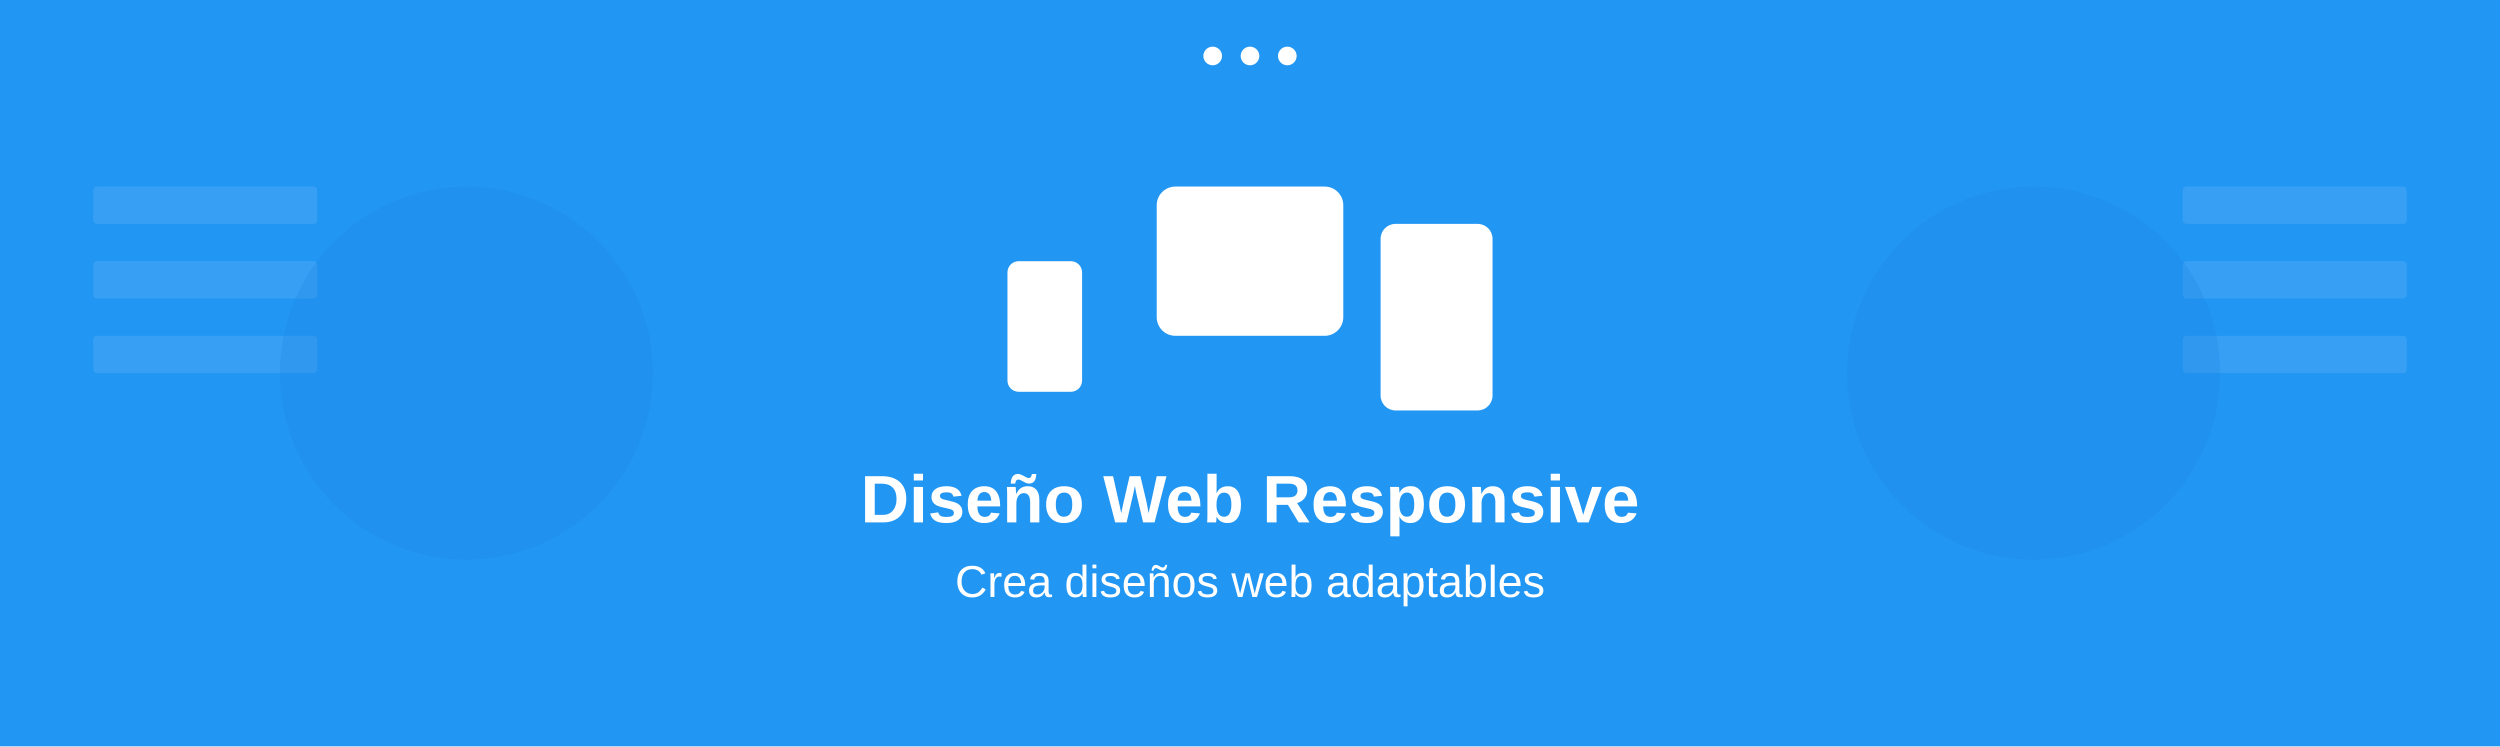
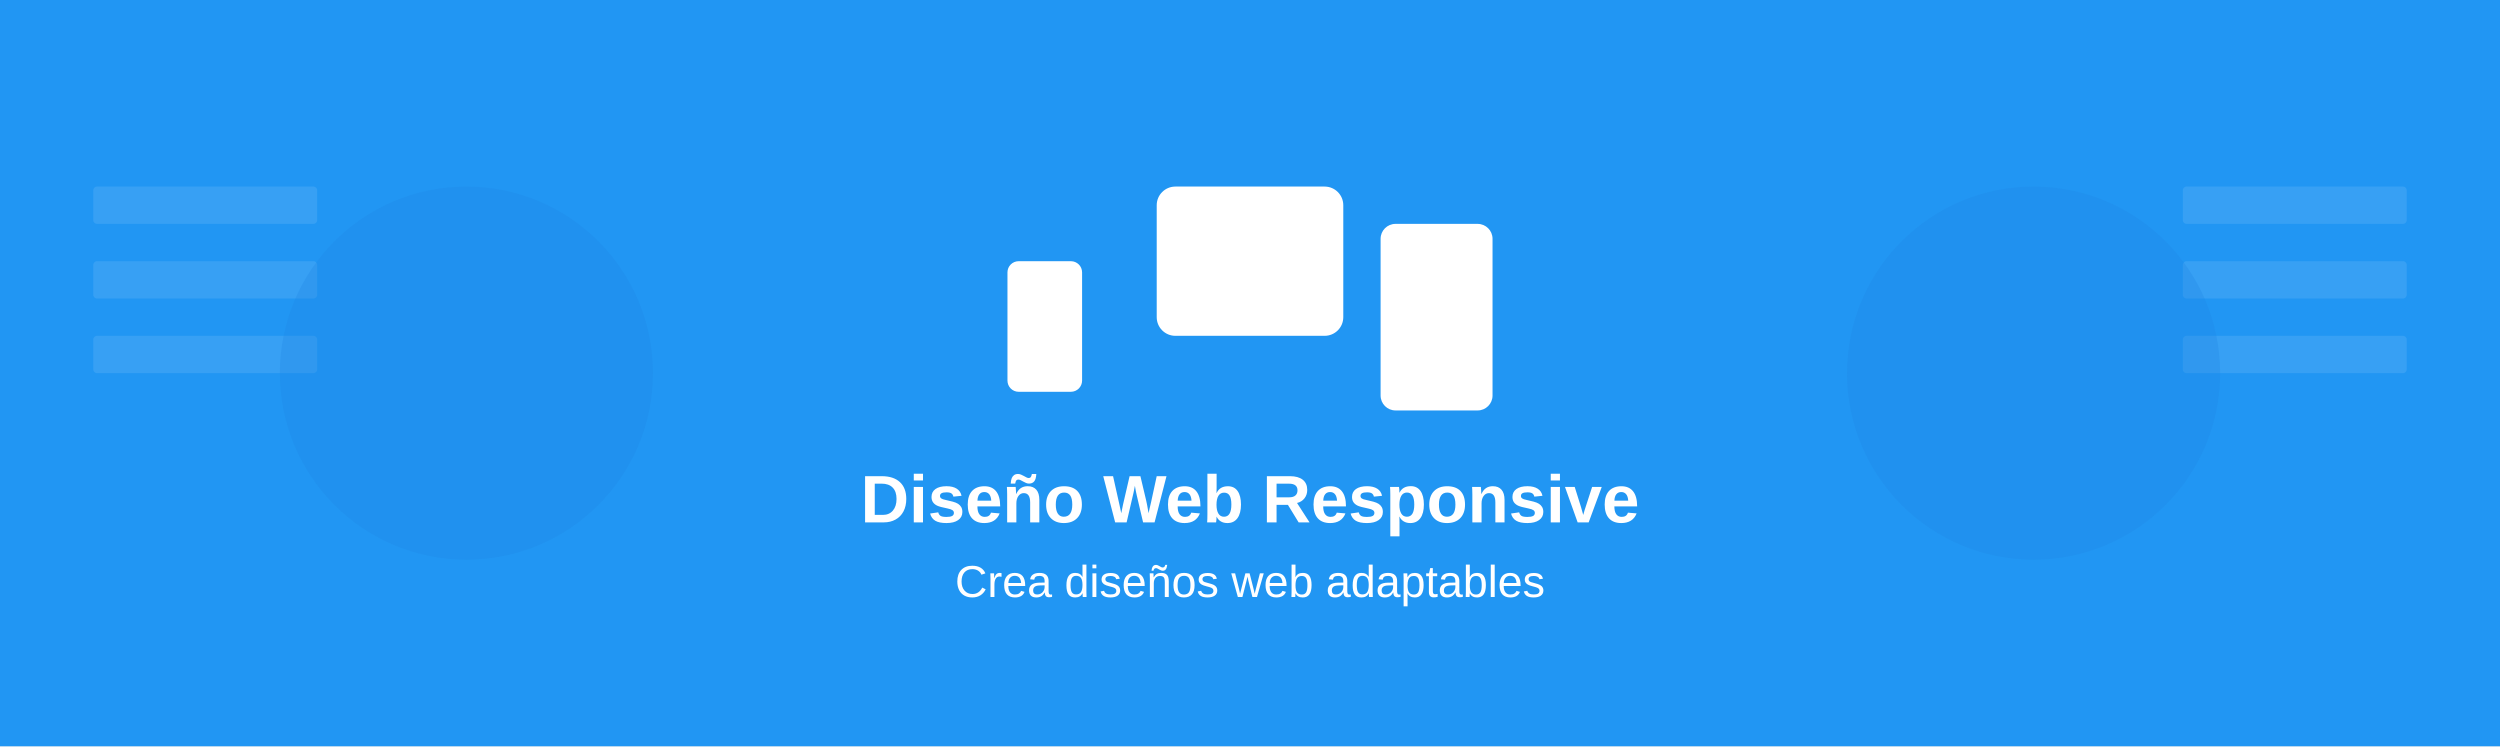
<svg xmlns="http://www.w3.org/2000/svg" viewBox="0 0 1340 400">
  <rect width="1340" height="400" fill="#2196F3" />
  <g transform="translate(50,100)" fill="#ffffff" fill-opacity="0.1">
    <rect x="0" y="0" width="120" height="20" rx="2" />
    <rect x="0" y="40" width="120" height="20" rx="2" />
    <rect x="0" y="80" width="120" height="20" rx="2" />
  </g>
  <circle cx="250" cy="200" r="100" fill="#1E88E5" fill-opacity="0.3" />
  <g transform="translate(1170,100)" fill="#ffffff" fill-opacity="0.1">
    <rect x="0" y="0" width="120" height="20" rx="2" />
    <rect x="0" y="40" width="120" height="20" rx="2" />
    <rect x="0" y="80" width="120" height="20" rx="2" />
  </g>
  <circle cx="1090" cy="200" r="100" fill="#1E88E5" fill-opacity="0.3" />
-   <g fill="#ffffff">
-     <circle cx="650" cy="30" r="5" />
-     <circle cx="670" cy="30" r="5" />
-     <circle cx="690" cy="30" r="5" />
-   </g>
  <g transform="translate(620,100)">
    <rect x="0" y="0" width="100" height="80" rx="10" fill="#ffffff" />
    <rect x="120" y="20" width="60" height="100" rx="8" fill="#ffffff" />
    <rect x="-80" y="40" width="40" height="70" rx="6" fill="#ffffff" />
  </g>
  <text x="670" y="280" font-family="Arial, sans-serif" font-size="36" fill="white" text-anchor="middle" font-weight="bold">Diseño Web Responsive</text>
  <text x="670" y="320" font-family="Arial, sans-serif" font-size="24" fill="white" text-anchor="middle">Crea diseños web adaptables</text>
</svg>
